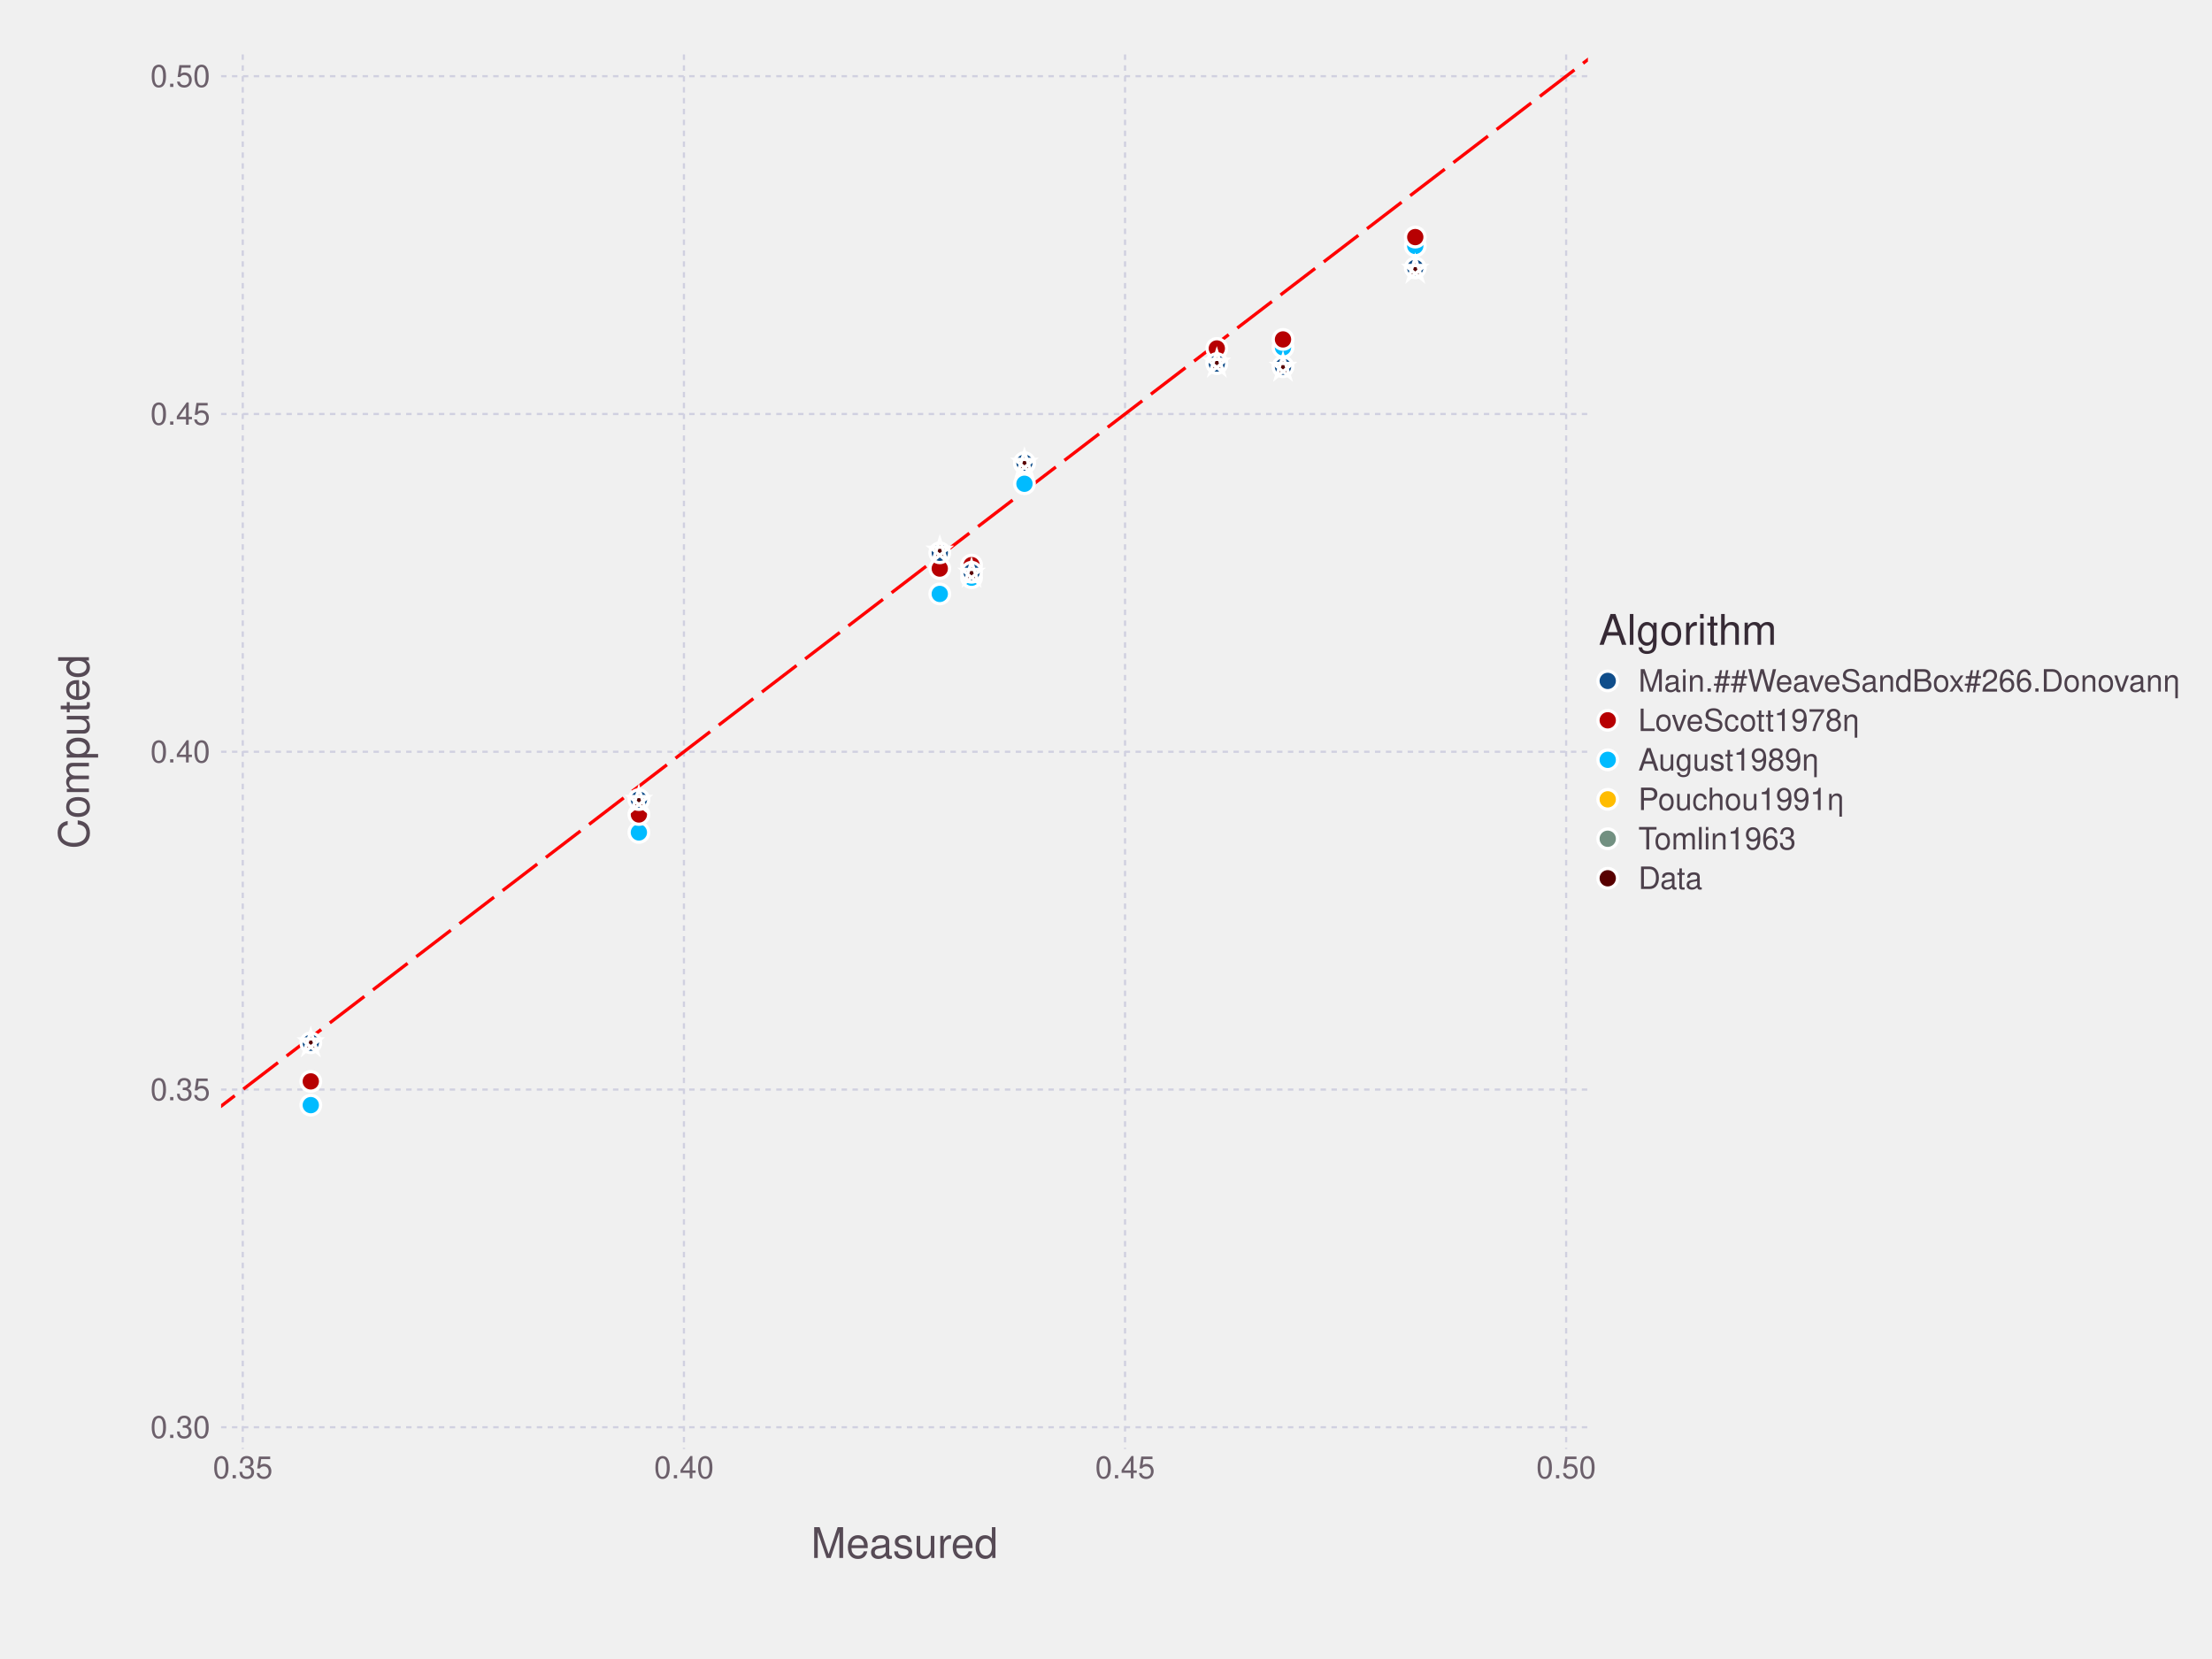
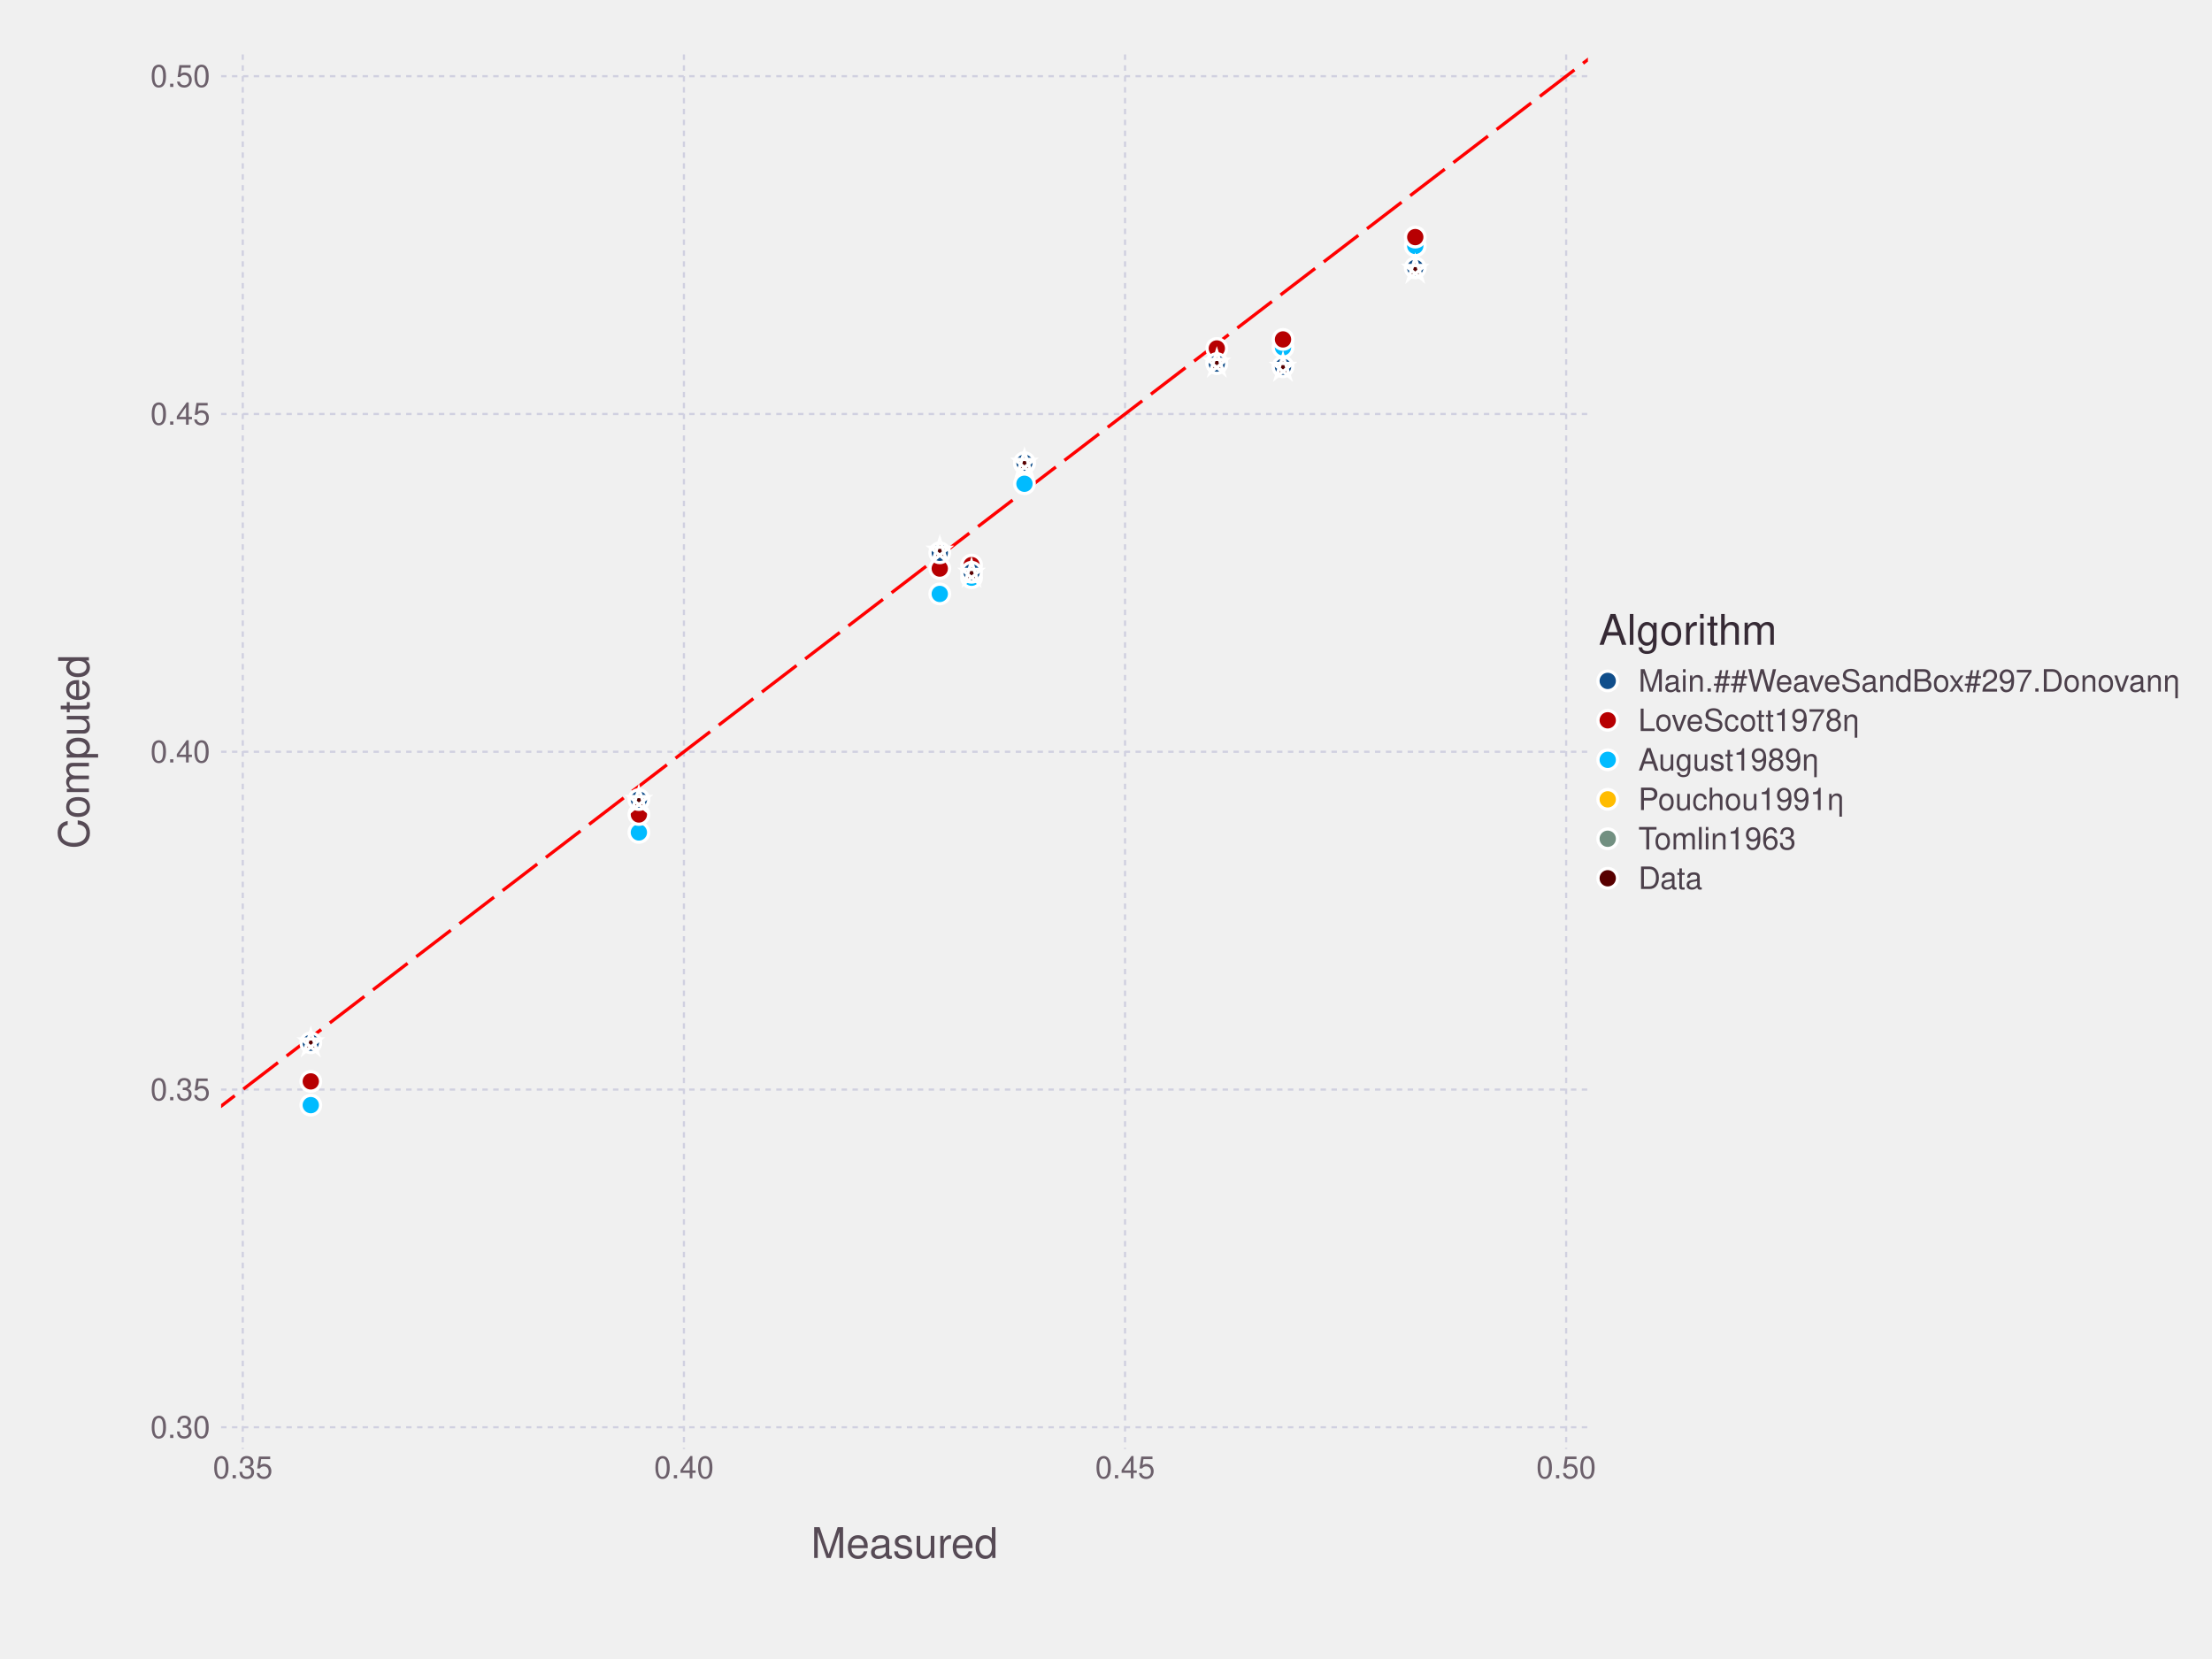
<svg xmlns="http://www.w3.org/2000/svg" version="1.2" width="203.2mm" height="152.4mm" viewBox="0 0 203.2 152.4" stroke="none" fill="#000000" stroke-width="0.3" font-size="3.88">
  <defs>
    <marker id="arrow" markerWidth="15" markerHeight="7" refX="5" refY="3.5" orient="auto" markerUnits="strokeWidth">
      <path d="M0,0 L15,3.5 L0,7 z" stroke="context-stroke" fill="context-stroke" />
    </marker>
  </defs>
-   <g class="plotroot xscalable yscalable" id="img-5200f44b-1">
-     <g font-size="3.88" font-family="'PT Sans','Helvetica Neue','Helvetica',sans-serif" fill="#564A55" stroke="#000000" stroke-opacity="0.000" id="img-5200f44b-2">
+   <g class="plotroot xscalable yscalable" id="img-689cac97-1">
+     <g font-size="3.88" font-family="'PT Sans','Helvetica Neue','Helvetica',sans-serif" fill="#564A55" stroke="#000000" stroke-opacity="0.000" id="img-689cac97-2">
      <g transform="translate(83.09,140.79)">
        <g class="primitive">
          <text text-anchor="middle" dy="0.6em">Measured</text>
        </g>
      </g>
    </g>
-     <g class="guide xlabels" font-size="2.82" font-family="'PT Sans Caption','Helvetica Neue','Helvetica',sans-serif" fill="#6C606B" id="img-5200f44b-3">
+     <g class="guide xlabels" font-size="2.82" font-family="'PT Sans Caption','Helvetica Neue','Helvetica',sans-serif" fill="#6C606B" id="img-689cac97-3">
      <g transform="translate(22.3,134.11)">
        <g class="primitive">
          <text text-anchor="middle" dy="0.6em">0.35</text>
        </g>
      </g>
      <g transform="translate(62.83,134.11)">
        <g class="primitive">
          <text text-anchor="middle" dy="0.6em">0.40</text>
        </g>
      </g>
      <g transform="translate(103.35,134.11)">
        <g class="primitive">
          <text text-anchor="middle" dy="0.6em">0.45</text>
        </g>
      </g>
      <g transform="translate(143.87,134.11)">
        <g class="primitive">
          <text text-anchor="middle" dy="0.6em">0.50</text>
        </g>
      </g>
    </g>
-     <g class="guide colorkey" id="img-5200f44b-4">
-       <g fill="#4C404B" font-size="2.82" font-family="'PT Sans','Helvetica Neue','Helvetica',sans-serif" id="img-5200f44b-5">
-         <g transform="translate(150.5,62.55)" id="img-5200f44b-6">
-           <g class="primitive">
-             <text dy="0.35em">Main.##WeaveSandBox#266.Donovanη</text>
-           </g>
-         </g>
-         <g transform="translate(150.5,66.17)" id="img-5200f44b-7">
+     <g class="guide colorkey" id="img-689cac97-4">
+       <g fill="#4C404B" font-size="2.82" font-family="'PT Sans','Helvetica Neue','Helvetica',sans-serif" id="img-689cac97-5">
+         <g transform="translate(150.5,62.55)" id="img-689cac97-6">
+           <g class="primitive">
+             <text dy="0.35em">Main.##WeaveSandBox#297.Donovanη</text>
+           </g>
+         </g>
+         <g transform="translate(150.5,66.17)" id="img-689cac97-7">
          <g class="primitive">
            <text dy="0.35em">LoveScott1978η</text>
          </g>
        </g>
-         <g transform="translate(150.5,69.8)" id="img-5200f44b-8">
+         <g transform="translate(150.5,69.8)" id="img-689cac97-8">
          <g class="primitive">
            <text dy="0.35em">August1989η</text>
          </g>
        </g>
-         <g transform="translate(150.5,73.43)" id="img-5200f44b-9">
+         <g transform="translate(150.5,73.43)" id="img-689cac97-9">
          <g class="primitive">
            <text dy="0.35em">Pouchou1991η</text>
          </g>
        </g>
-         <g transform="translate(150.5,77.05)" id="img-5200f44b-10">
+         <g transform="translate(150.5,77.05)" id="img-689cac97-10">
          <g class="primitive">
            <text dy="0.35em">Tomlin1963</text>
          </g>
        </g>
-         <g transform="translate(150.5,80.68)" id="img-5200f44b-11">
+         <g transform="translate(150.5,80.68)" id="img-689cac97-11">
          <g class="primitive">
            <text dy="0.35em">Data</text>
          </g>
        </g>
      </g>
-       <g stroke-width="0.3" id="img-5200f44b-12">
-         <g stroke="#FFFFFF" fill-opacity="1" fill="#580000" id="img-5200f44b-13">
-           <g transform="translate(147.69,80.68)" id="img-5200f44b-14">
-             <circle cx="0" cy="0" r="0.9" class="primitive" />
-           </g>
-         </g>
-         <g stroke="#FFFFFF" fill-opacity="1" fill="#729081" id="img-5200f44b-15">
-           <g transform="translate(147.69,77.05)" id="img-5200f44b-16">
-             <circle cx="0" cy="0" r="0.9" class="primitive" />
-           </g>
-         </g>
-         <g stroke="#FFFFFF" fill-opacity="1" fill="#FFBC00" id="img-5200f44b-17">
-           <g transform="translate(147.69,73.43)" id="img-5200f44b-18">
-             <circle cx="0" cy="0" r="0.9" class="primitive" />
-           </g>
-         </g>
-         <g stroke="#FFFFFF" fill-opacity="1" fill="#00BBFF" id="img-5200f44b-19">
-           <g transform="translate(147.69,69.8)" id="img-5200f44b-20">
-             <circle cx="0" cy="0" r="0.9" class="primitive" />
-           </g>
-         </g>
-         <g stroke="#FFFFFF" fill-opacity="1" fill="#B70002" id="img-5200f44b-21">
-           <g transform="translate(147.69,66.17)" id="img-5200f44b-22">
-             <circle cx="0" cy="0" r="0.9" class="primitive" />
-           </g>
-         </g>
-         <g stroke="#FFFFFF" fill-opacity="1" fill="#104E8B" id="img-5200f44b-23">
-           <g transform="translate(147.69,62.55)" id="img-5200f44b-24">
-             <circle cx="0" cy="0" r="0.9" class="primitive" />
-           </g>
-         </g>
-       </g>
-       <g fill="#362A35" font-size="3.88" font-family="'PT Sans','Helvetica Neue','Helvetica',sans-serif" stroke="#000000" stroke-opacity="0.000" id="img-5200f44b-25">
-         <g transform="translate(146.87,59.23)" id="img-5200f44b-26">
+       <g stroke-width="0.3" id="img-689cac97-12">
+         <g stroke="#FFFFFF" fill-opacity="1" fill="#580000" id="img-689cac97-13">
+           <g transform="translate(147.69,80.68)" id="img-689cac97-14">
+             <circle cx="0" cy="0" r="0.9" class="primitive" />
+           </g>
+         </g>
+         <g stroke="#FFFFFF" fill-opacity="1" fill="#729081" id="img-689cac97-15">
+           <g transform="translate(147.69,77.05)" id="img-689cac97-16">
+             <circle cx="0" cy="0" r="0.9" class="primitive" />
+           </g>
+         </g>
+         <g stroke="#FFFFFF" fill-opacity="1" fill="#FFBC00" id="img-689cac97-17">
+           <g transform="translate(147.69,73.43)" id="img-689cac97-18">
+             <circle cx="0" cy="0" r="0.9" class="primitive" />
+           </g>
+         </g>
+         <g stroke="#FFFFFF" fill-opacity="1" fill="#00BBFF" id="img-689cac97-19">
+           <g transform="translate(147.69,69.8)" id="img-689cac97-20">
+             <circle cx="0" cy="0" r="0.9" class="primitive" />
+           </g>
+         </g>
+         <g stroke="#FFFFFF" fill-opacity="1" fill="#B70002" id="img-689cac97-21">
+           <g transform="translate(147.69,66.17)" id="img-689cac97-22">
+             <circle cx="0" cy="0" r="0.9" class="primitive" />
+           </g>
+         </g>
+         <g stroke="#FFFFFF" fill-opacity="1" fill="#104E8B" id="img-689cac97-23">
+           <g transform="translate(147.69,62.55)" id="img-689cac97-24">
+             <circle cx="0" cy="0" r="0.9" class="primitive" />
+           </g>
+         </g>
+       </g>
+       <g fill="#362A35" font-size="3.88" font-family="'PT Sans','Helvetica Neue','Helvetica',sans-serif" stroke="#000000" stroke-opacity="0.000" id="img-689cac97-25">
+         <g transform="translate(146.87,59.23)" id="img-689cac97-26">
          <g class="primitive">
            <text dy="-0em">Algorithm</text>
          </g>
        </g>
      </g>
    </g>
-     <g clip-path="url(#img-5200f44b-27)">
-       <g id="img-5200f44b-28">
-         <g pointer-events="visible" stroke-width="0.3" fill="#000000" fill-opacity="0.000" stroke="#000000" stroke-opacity="0.000" class="guide background" id="img-5200f44b-29">
-           <g transform="translate(83.09,69.06)" id="img-5200f44b-30">
+     <g clip-path="url(#img-689cac97-27)">
+       <g id="img-689cac97-28">
+         <g pointer-events="visible" stroke-width="0.3" fill="#000000" fill-opacity="0.000" stroke="#000000" stroke-opacity="0.000" class="guide background" id="img-689cac97-29">
+           <g transform="translate(83.09,69.06)" id="img-689cac97-30">
            <path d="M-62.78,-64.06 L62.78,-64.06 62.78,64.06 -62.78,64.06  z" class="primitive" />
          </g>
        </g>
-         <g class="guide ygridlines xfixed" stroke-dasharray="0.5,0.5" stroke-width="0.2" stroke="#D0D0E0" id="img-5200f44b-31">
-           <g transform="translate(83.09,131.11)" id="img-5200f44b-32">
+         <g class="guide ygridlines xfixed" stroke-dasharray="0.5,0.5" stroke-width="0.2" stroke="#D0D0E0" id="img-689cac97-31">
+           <g transform="translate(83.09,131.11)" id="img-689cac97-32">
            <path fill="none" d="M-62.78,0 L62.78,0 " class="primitive" />
          </g>
-           <g transform="translate(83.09,100.09)" id="img-5200f44b-33">
+           <g transform="translate(83.09,100.09)" id="img-689cac97-33">
            <path fill="none" d="M-62.78,0 L62.78,0 " class="primitive" />
          </g>
-           <g transform="translate(83.09,69.06)" id="img-5200f44b-34">
+           <g transform="translate(83.09,69.06)" id="img-689cac97-34">
            <path fill="none" d="M-62.78,0 L62.78,0 " class="primitive" />
          </g>
-           <g transform="translate(83.09,38.03)" id="img-5200f44b-35">
+           <g transform="translate(83.09,38.03)" id="img-689cac97-35">
            <path fill="none" d="M-62.78,0 L62.78,0 " class="primitive" />
          </g>
-           <g transform="translate(83.09,7)" id="img-5200f44b-36">
+           <g transform="translate(83.09,7)" id="img-689cac97-36">
            <path fill="none" d="M-62.78,0 L62.78,0 " class="primitive" />
          </g>
        </g>
-         <g class="guide xgridlines yfixed" stroke-dasharray="0.5,0.5" stroke-width="0.2" stroke="#D0D0E0" id="img-5200f44b-37">
-           <g transform="translate(22.3,69.06)" id="img-5200f44b-38">
+         <g class="guide xgridlines yfixed" stroke-dasharray="0.5,0.5" stroke-width="0.2" stroke="#D0D0E0" id="img-689cac97-37">
+           <g transform="translate(22.3,69.06)" id="img-689cac97-38">
            <path fill="none" d="M0,-64.06 L0,64.06 " class="primitive" />
          </g>
-           <g transform="translate(62.83,69.06)" id="img-5200f44b-39">
+           <g transform="translate(62.83,69.06)" id="img-689cac97-39">
            <path fill="none" d="M0,-64.06 L0,64.06 " class="primitive" />
          </g>
-           <g transform="translate(103.35,69.06)" id="img-5200f44b-40">
+           <g transform="translate(103.35,69.06)" id="img-689cac97-40">
            <path fill="none" d="M0,-64.06 L0,64.06 " class="primitive" />
          </g>
-           <g transform="translate(143.87,69.06)" id="img-5200f44b-41">
+           <g transform="translate(143.87,69.06)" id="img-689cac97-41">
            <path fill="none" d="M0,-64.06 L0,64.06 " class="primitive" />
          </g>
        </g>
-         <g class="plotpanel" id="img-5200f44b-42">
-           <g class="geometry" id="img-5200f44b-43">
-             <g stroke-dasharray="4,1" stroke-width="0.3" stroke="#FF0000" id="img-5200f44b-44">
-               <g transform="translate(79.28,56.46)" id="img-5200f44b-45">
+         <g class="plotpanel" id="img-689cac97-42">
+           <g class="geometry" id="img-689cac97-43">
+             <g stroke-dasharray="4,1" stroke-width="0.3" stroke="#FF0000" id="img-689cac97-44">
+               <g transform="translate(79.28,56.46)" id="img-689cac97-45">
                <path fill="none" d="M-152.2,116.54 L152.2,-116.54 " class="primitive" />
              </g>
            </g>
          </g>
-           <g class="geometry" id="img-5200f44b-46">
-             <g stroke-width="0.3" id="img-5200f44b-47">
-               <g class="color_RGBA{Float32}(0.0f0,0.73333335f0,1.0f0,1.0f0)" fill-opacity="1" stroke="#FFFFFF" fill="#00BBFF" id="img-5200f44b-48">
-                 <g class="marker" id="img-5200f44b-49">
-                   <g transform="translate(130.01,22.59)" id="img-5200f44b-50">
-                     <circle cx="0" cy="0" r="0.9" class="primitive" />
-                   </g>
-                 </g>
-               </g>
-               <g class="color_RGBA{Float32}(0.0f0,0.73333335f0,1.0f0,1.0f0)" fill-opacity="1" stroke="#FFFFFF" fill="#00BBFF" id="img-5200f44b-51">
-                 <g class="marker" id="img-5200f44b-52">
-                   <g transform="translate(111.78,33.33)" id="img-5200f44b-53">
-                     <circle cx="0" cy="0" r="0.9" class="primitive" />
-                   </g>
-                 </g>
-               </g>
-               <g class="color_RGBA{Float32}(0.0f0,0.73333335f0,1.0f0,1.0f0)" fill-opacity="1" stroke="#FFFFFF" fill="#00BBFF" id="img-5200f44b-54">
-                 <g class="marker" id="img-5200f44b-55">
-                   <g transform="translate(94.11,44.44)" id="img-5200f44b-56">
-                     <circle cx="0" cy="0" r="0.9" class="primitive" />
-                   </g>
-                 </g>
-               </g>
-               <g class="color_RGBA{Float32}(0.0f0,0.73333335f0,1.0f0,1.0f0)" fill-opacity="1" stroke="#FFFFFF" fill="#00BBFF" id="img-5200f44b-57">
-                 <g class="marker" id="img-5200f44b-58">
-                   <g transform="translate(86.33,54.56)" id="img-5200f44b-59">
-                     <circle cx="0" cy="0" r="0.9" class="primitive" />
-                   </g>
-                 </g>
-               </g>
-               <g class="color_RGBA{Float32}(0.0f0,0.73333335f0,1.0f0,1.0f0)" fill-opacity="1" stroke="#FFFFFF" fill="#00BBFF" id="img-5200f44b-60">
-                 <g class="marker" id="img-5200f44b-61">
-                   <g transform="translate(117.86,31.91)" id="img-5200f44b-62">
-                     <circle cx="0" cy="0" r="0.9" class="primitive" />
-                   </g>
-                 </g>
-               </g>
-               <g class="color_RGBA{Float32}(0.0f0,0.73333335f0,1.0f0,1.0f0)" fill-opacity="1" stroke="#FFFFFF" fill="#00BBFF" id="img-5200f44b-63">
-                 <g class="marker" id="img-5200f44b-64">
-                   <g transform="translate(89.25,53.07)" id="img-5200f44b-65">
-                     <circle cx="0" cy="0" r="0.9" class="primitive" />
-                   </g>
-                 </g>
-               </g>
-               <g class="color_RGBA{Float32}(0.0f0,0.73333335f0,1.0f0,1.0f0)" fill-opacity="1" stroke="#FFFFFF" fill="#00BBFF" id="img-5200f44b-66">
-                 <g class="marker" id="img-5200f44b-67">
-                   <g transform="translate(58.69,76.47)" id="img-5200f44b-68">
-                     <circle cx="0" cy="0" r="0.9" class="primitive" />
-                   </g>
-                 </g>
-               </g>
-               <g class="color_RGBA{Float32}(0.0f0,0.73333335f0,1.0f0,1.0f0)" fill-opacity="1" stroke="#FFFFFF" fill="#00BBFF" id="img-5200f44b-69">
-                 <g class="marker" id="img-5200f44b-70">
-                   <g transform="translate(28.55,101.52)" id="img-5200f44b-71">
+           <g class="geometry" id="img-689cac97-46">
+             <g stroke-width="0.3" id="img-689cac97-47">
+               <g class="color_RGBA{Float32}(0.0f0,0.73333335f0,1.0f0,1.0f0)" fill-opacity="1" stroke="#FFFFFF" fill="#00BBFF" id="img-689cac97-48">
+                 <g class="marker" id="img-689cac97-49">
+                   <g transform="translate(130.01,22.59)" id="img-689cac97-50">
+                     <circle cx="0" cy="0" r="0.9" class="primitive" />
+                   </g>
+                 </g>
+               </g>
+               <g class="color_RGBA{Float32}(0.0f0,0.73333335f0,1.0f0,1.0f0)" fill-opacity="1" stroke="#FFFFFF" fill="#00BBFF" id="img-689cac97-51">
+                 <g class="marker" id="img-689cac97-52">
+                   <g transform="translate(111.78,33.33)" id="img-689cac97-53">
+                     <circle cx="0" cy="0" r="0.9" class="primitive" />
+                   </g>
+                 </g>
+               </g>
+               <g class="color_RGBA{Float32}(0.0f0,0.73333335f0,1.0f0,1.0f0)" fill-opacity="1" stroke="#FFFFFF" fill="#00BBFF" id="img-689cac97-54">
+                 <g class="marker" id="img-689cac97-55">
+                   <g transform="translate(94.11,44.44)" id="img-689cac97-56">
+                     <circle cx="0" cy="0" r="0.9" class="primitive" />
+                   </g>
+                 </g>
+               </g>
+               <g class="color_RGBA{Float32}(0.0f0,0.73333335f0,1.0f0,1.0f0)" fill-opacity="1" stroke="#FFFFFF" fill="#00BBFF" id="img-689cac97-57">
+                 <g class="marker" id="img-689cac97-58">
+                   <g transform="translate(86.33,54.56)" id="img-689cac97-59">
+                     <circle cx="0" cy="0" r="0.9" class="primitive" />
+                   </g>
+                 </g>
+               </g>
+               <g class="color_RGBA{Float32}(0.0f0,0.73333335f0,1.0f0,1.0f0)" fill-opacity="1" stroke="#FFFFFF" fill="#00BBFF" id="img-689cac97-60">
+                 <g class="marker" id="img-689cac97-61">
+                   <g transform="translate(117.86,31.91)" id="img-689cac97-62">
+                     <circle cx="0" cy="0" r="0.9" class="primitive" />
+                   </g>
+                 </g>
+               </g>
+               <g class="color_RGBA{Float32}(0.0f0,0.73333335f0,1.0f0,1.0f0)" fill-opacity="1" stroke="#FFFFFF" fill="#00BBFF" id="img-689cac97-63">
+                 <g class="marker" id="img-689cac97-64">
+                   <g transform="translate(89.25,53.07)" id="img-689cac97-65">
+                     <circle cx="0" cy="0" r="0.9" class="primitive" />
+                   </g>
+                 </g>
+               </g>
+               <g class="color_RGBA{Float32}(0.0f0,0.73333335f0,1.0f0,1.0f0)" fill-opacity="1" stroke="#FFFFFF" fill="#00BBFF" id="img-689cac97-66">
+                 <g class="marker" id="img-689cac97-67">
+                   <g transform="translate(58.69,76.47)" id="img-689cac97-68">
+                     <circle cx="0" cy="0" r="0.9" class="primitive" />
+                   </g>
+                 </g>
+               </g>
+               <g class="color_RGBA{Float32}(0.0f0,0.73333335f0,1.0f0,1.0f0)" fill-opacity="1" stroke="#FFFFFF" fill="#00BBFF" id="img-689cac97-69">
+                 <g class="marker" id="img-689cac97-70">
+                   <g transform="translate(28.55,101.52)" id="img-689cac97-71">
                    <circle cx="0" cy="0" r="0.9" class="primitive" />
                  </g>
                </g>
              </g>
            </g>
          </g>
-           <g class="geometry" id="img-5200f44b-72">
-             <g stroke-width="0.3" id="img-5200f44b-73">
-               <g class="color_RGBA{Float32}(0.7176471f0,0.0f0,0.007843138f0,1.0f0)" fill-opacity="1" stroke="#FFFFFF" fill="#B70002" id="img-5200f44b-74">
-                 <g class="marker" id="img-5200f44b-75">
-                   <g transform="translate(130.01,21.78)" id="img-5200f44b-76">
-                     <circle cx="0" cy="0" r="0.9" class="primitive" />
-                   </g>
-                 </g>
-               </g>
-               <g class="color_RGBA{Float32}(0.7176471f0,0.0f0,0.007843138f0,1.0f0)" fill-opacity="1" stroke="#FFFFFF" fill="#B70002" id="img-5200f44b-77">
-                 <g class="marker" id="img-5200f44b-78">
-                   <g transform="translate(111.78,32.01)" id="img-5200f44b-79">
-                     <circle cx="0" cy="0" r="0.9" class="primitive" />
-                   </g>
-                 </g>
-               </g>
-               <g class="color_RGBA{Float32}(0.7176471f0,0.0f0,0.007843138f0,1.0f0)" fill-opacity="1" stroke="#FFFFFF" fill="#B70002" id="img-5200f44b-80">
-                 <g class="marker" id="img-5200f44b-81">
-                   <g transform="translate(94.11,42.59)" id="img-5200f44b-82">
-                     <circle cx="0" cy="0" r="0.9" class="primitive" />
-                   </g>
-                 </g>
-               </g>
-               <g class="color_RGBA{Float32}(0.7176471f0,0.0f0,0.007843138f0,1.0f0)" fill-opacity="1" stroke="#FFFFFF" fill="#B70002" id="img-5200f44b-83">
-                 <g class="marker" id="img-5200f44b-84">
-                   <g transform="translate(86.33,52.23)" id="img-5200f44b-85">
-                     <circle cx="0" cy="0" r="0.9" class="primitive" />
-                   </g>
-                 </g>
-               </g>
-               <g class="color_RGBA{Float32}(0.7176471f0,0.0f0,0.007843138f0,1.0f0)" fill-opacity="1" stroke="#FFFFFF" fill="#B70002" id="img-5200f44b-86">
-                 <g class="marker" id="img-5200f44b-87">
-                   <g transform="translate(117.86,31.18)" id="img-5200f44b-88">
-                     <circle cx="0" cy="0" r="0.9" class="primitive" />
-                   </g>
-                 </g>
-               </g>
-               <g class="color_RGBA{Float32}(0.7176471f0,0.0f0,0.007843138f0,1.0f0)" fill-opacity="1" stroke="#FFFFFF" fill="#B70002" id="img-5200f44b-89">
-                 <g class="marker" id="img-5200f44b-90">
-                   <g transform="translate(89.25,51.91)" id="img-5200f44b-91">
-                     <circle cx="0" cy="0" r="0.9" class="primitive" />
-                   </g>
-                 </g>
-               </g>
-               <g class="color_RGBA{Float32}(0.7176471f0,0.0f0,0.007843138f0,1.0f0)" fill-opacity="1" stroke="#FFFFFF" fill="#B70002" id="img-5200f44b-92">
-                 <g class="marker" id="img-5200f44b-93">
-                   <g transform="translate(58.69,74.82)" id="img-5200f44b-94">
-                     <circle cx="0" cy="0" r="0.9" class="primitive" />
-                   </g>
-                 </g>
-               </g>
-               <g class="color_RGBA{Float32}(0.7176471f0,0.0f0,0.007843138f0,1.0f0)" fill-opacity="1" stroke="#FFFFFF" fill="#B70002" id="img-5200f44b-95">
-                 <g class="marker" id="img-5200f44b-96">
-                   <g transform="translate(28.55,99.34)" id="img-5200f44b-97">
+           <g class="geometry" id="img-689cac97-72">
+             <g stroke-width="0.3" id="img-689cac97-73">
+               <g class="color_RGBA{Float32}(0.7176471f0,0.0f0,0.007843138f0,1.0f0)" fill-opacity="1" stroke="#FFFFFF" fill="#B70002" id="img-689cac97-74">
+                 <g class="marker" id="img-689cac97-75">
+                   <g transform="translate(130.01,21.78)" id="img-689cac97-76">
+                     <circle cx="0" cy="0" r="0.9" class="primitive" />
+                   </g>
+                 </g>
+               </g>
+               <g class="color_RGBA{Float32}(0.7176471f0,0.0f0,0.007843138f0,1.0f0)" fill-opacity="1" stroke="#FFFFFF" fill="#B70002" id="img-689cac97-77">
+                 <g class="marker" id="img-689cac97-78">
+                   <g transform="translate(111.78,32.01)" id="img-689cac97-79">
+                     <circle cx="0" cy="0" r="0.9" class="primitive" />
+                   </g>
+                 </g>
+               </g>
+               <g class="color_RGBA{Float32}(0.7176471f0,0.0f0,0.007843138f0,1.0f0)" fill-opacity="1" stroke="#FFFFFF" fill="#B70002" id="img-689cac97-80">
+                 <g class="marker" id="img-689cac97-81">
+                   <g transform="translate(94.11,42.59)" id="img-689cac97-82">
+                     <circle cx="0" cy="0" r="0.9" class="primitive" />
+                   </g>
+                 </g>
+               </g>
+               <g class="color_RGBA{Float32}(0.7176471f0,0.0f0,0.007843138f0,1.0f0)" fill-opacity="1" stroke="#FFFFFF" fill="#B70002" id="img-689cac97-83">
+                 <g class="marker" id="img-689cac97-84">
+                   <g transform="translate(86.33,52.23)" id="img-689cac97-85">
+                     <circle cx="0" cy="0" r="0.9" class="primitive" />
+                   </g>
+                 </g>
+               </g>
+               <g class="color_RGBA{Float32}(0.7176471f0,0.0f0,0.007843138f0,1.0f0)" fill-opacity="1" stroke="#FFFFFF" fill="#B70002" id="img-689cac97-86">
+                 <g class="marker" id="img-689cac97-87">
+                   <g transform="translate(117.86,31.18)" id="img-689cac97-88">
+                     <circle cx="0" cy="0" r="0.9" class="primitive" />
+                   </g>
+                 </g>
+               </g>
+               <g class="color_RGBA{Float32}(0.7176471f0,0.0f0,0.007843138f0,1.0f0)" fill-opacity="1" stroke="#FFFFFF" fill="#B70002" id="img-689cac97-89">
+                 <g class="marker" id="img-689cac97-90">
+                   <g transform="translate(89.25,51.91)" id="img-689cac97-91">
+                     <circle cx="0" cy="0" r="0.9" class="primitive" />
+                   </g>
+                 </g>
+               </g>
+               <g class="color_RGBA{Float32}(0.7176471f0,0.0f0,0.007843138f0,1.0f0)" fill-opacity="1" stroke="#FFFFFF" fill="#B70002" id="img-689cac97-92">
+                 <g class="marker" id="img-689cac97-93">
+                   <g transform="translate(58.69,74.82)" id="img-689cac97-94">
+                     <circle cx="0" cy="0" r="0.9" class="primitive" />
+                   </g>
+                 </g>
+               </g>
+               <g class="color_RGBA{Float32}(0.7176471f0,0.0f0,0.007843138f0,1.0f0)" fill-opacity="1" stroke="#FFFFFF" fill="#B70002" id="img-689cac97-95">
+                 <g class="marker" id="img-689cac97-96">
+                   <g transform="translate(28.55,99.34)" id="img-689cac97-97">
                    <circle cx="0" cy="0" r="0.9" class="primitive" />
                  </g>
                </g>
              </g>
            </g>
          </g>
-           <g class="geometry" id="img-5200f44b-98">
-             <g stroke-width="0.3" id="img-5200f44b-99">
-               <g class="color_RGBA{Float32}(0.0627451f0,0.30588236f0,0.54509807f0,1.0f0)" fill-opacity="1" stroke="#FFFFFF" fill="#104E8B" id="img-5200f44b-100">
-                 <g class="marker" id="img-5200f44b-101">
-                   <g transform="translate(130.01,24.61)" id="img-5200f44b-102">
-                     <circle cx="0" cy="0" r="0.9" class="primitive" />
-                   </g>
-                 </g>
-               </g>
-               <g class="color_RGBA{Float32}(0.0627451f0,0.30588236f0,0.54509807f0,1.0f0)" fill-opacity="1" stroke="#FFFFFF" fill="#104E8B" id="img-5200f44b-103">
-                 <g class="marker" id="img-5200f44b-104">
-                   <g transform="translate(111.78,33.4)" id="img-5200f44b-105">
-                     <circle cx="0" cy="0" r="0.9" class="primitive" />
-                   </g>
-                 </g>
-               </g>
-               <g class="color_RGBA{Float32}(0.0627451f0,0.30588236f0,0.54509807f0,1.0f0)" fill-opacity="1" stroke="#FFFFFF" fill="#104E8B" id="img-5200f44b-106">
-                 <g class="marker" id="img-5200f44b-107">
-                   <g transform="translate(94.11,42.5)" id="img-5200f44b-108">
-                     <circle cx="0" cy="0" r="0.9" class="primitive" />
-                   </g>
-                 </g>
-               </g>
-               <g class="color_RGBA{Float32}(0.0627451f0,0.30588236f0,0.54509807f0,1.0f0)" fill-opacity="1" stroke="#FFFFFF" fill="#104E8B" id="img-5200f44b-109">
-                 <g class="marker" id="img-5200f44b-110">
-                   <g transform="translate(86.33,50.78)" id="img-5200f44b-111">
-                     <circle cx="0" cy="0" r="0.9" class="primitive" />
-                   </g>
-                 </g>
-               </g>
-               <g class="color_RGBA{Float32}(0.0627451f0,0.30588236f0,0.54509807f0,1.0f0)" fill-opacity="1" stroke="#FFFFFF" fill="#104E8B" id="img-5200f44b-112">
-                 <g class="marker" id="img-5200f44b-113">
-                   <g transform="translate(117.86,33.69)" id="img-5200f44b-114">
-                     <circle cx="0" cy="0" r="0.9" class="primitive" />
-                   </g>
-                 </g>
-               </g>
-               <g class="color_RGBA{Float32}(0.0627451f0,0.30588236f0,0.54509807f0,1.0f0)" fill-opacity="1" stroke="#FFFFFF" fill="#104E8B" id="img-5200f44b-115">
-                 <g class="marker" id="img-5200f44b-116">
-                   <g transform="translate(89.25,52.57)" id="img-5200f44b-117">
-                     <circle cx="0" cy="0" r="0.9" class="primitive" />
-                   </g>
-                 </g>
-               </g>
-               <g class="color_RGBA{Float32}(0.0627451f0,0.30588236f0,0.54509807f0,1.0f0)" fill-opacity="1" stroke="#FFFFFF" fill="#104E8B" id="img-5200f44b-118">
-                 <g class="marker" id="img-5200f44b-119">
-                   <g transform="translate(58.69,73.45)" id="img-5200f44b-120">
-                     <circle cx="0" cy="0" r="0.9" class="primitive" />
-                   </g>
-                 </g>
-               </g>
-               <g class="color_RGBA{Float32}(0.0627451f0,0.30588236f0,0.54509807f0,1.0f0)" fill-opacity="1" stroke="#FFFFFF" fill="#104E8B" id="img-5200f44b-121">
-                 <g class="marker" id="img-5200f44b-122">
-                   <g transform="translate(28.55,95.79)" id="img-5200f44b-123">
+           <g class="geometry" id="img-689cac97-98">
+             <g stroke-width="0.3" id="img-689cac97-99">
+               <g class="color_RGBA{Float32}(0.0627451f0,0.30588236f0,0.54509807f0,1.0f0)" fill-opacity="1" stroke="#FFFFFF" fill="#104E8B" id="img-689cac97-100">
+                 <g class="marker" id="img-689cac97-101">
+                   <g transform="translate(130.01,24.61)" id="img-689cac97-102">
+                     <circle cx="0" cy="0" r="0.9" class="primitive" />
+                   </g>
+                 </g>
+               </g>
+               <g class="color_RGBA{Float32}(0.0627451f0,0.30588236f0,0.54509807f0,1.0f0)" fill-opacity="1" stroke="#FFFFFF" fill="#104E8B" id="img-689cac97-103">
+                 <g class="marker" id="img-689cac97-104">
+                   <g transform="translate(111.78,33.4)" id="img-689cac97-105">
+                     <circle cx="0" cy="0" r="0.9" class="primitive" />
+                   </g>
+                 </g>
+               </g>
+               <g class="color_RGBA{Float32}(0.0627451f0,0.30588236f0,0.54509807f0,1.0f0)" fill-opacity="1" stroke="#FFFFFF" fill="#104E8B" id="img-689cac97-106">
+                 <g class="marker" id="img-689cac97-107">
+                   <g transform="translate(94.11,42.5)" id="img-689cac97-108">
+                     <circle cx="0" cy="0" r="0.9" class="primitive" />
+                   </g>
+                 </g>
+               </g>
+               <g class="color_RGBA{Float32}(0.0627451f0,0.30588236f0,0.54509807f0,1.0f0)" fill-opacity="1" stroke="#FFFFFF" fill="#104E8B" id="img-689cac97-109">
+                 <g class="marker" id="img-689cac97-110">
+                   <g transform="translate(86.33,50.78)" id="img-689cac97-111">
+                     <circle cx="0" cy="0" r="0.9" class="primitive" />
+                   </g>
+                 </g>
+               </g>
+               <g class="color_RGBA{Float32}(0.0627451f0,0.30588236f0,0.54509807f0,1.0f0)" fill-opacity="1" stroke="#FFFFFF" fill="#104E8B" id="img-689cac97-112">
+                 <g class="marker" id="img-689cac97-113">
+                   <g transform="translate(117.86,33.69)" id="img-689cac97-114">
+                     <circle cx="0" cy="0" r="0.9" class="primitive" />
+                   </g>
+                 </g>
+               </g>
+               <g class="color_RGBA{Float32}(0.0627451f0,0.30588236f0,0.54509807f0,1.0f0)" fill-opacity="1" stroke="#FFFFFF" fill="#104E8B" id="img-689cac97-115">
+                 <g class="marker" id="img-689cac97-116">
+                   <g transform="translate(89.25,52.57)" id="img-689cac97-117">
+                     <circle cx="0" cy="0" r="0.9" class="primitive" />
+                   </g>
+                 </g>
+               </g>
+               <g class="color_RGBA{Float32}(0.0627451f0,0.30588236f0,0.54509807f0,1.0f0)" fill-opacity="1" stroke="#FFFFFF" fill="#104E8B" id="img-689cac97-118">
+                 <g class="marker" id="img-689cac97-119">
+                   <g transform="translate(58.69,73.45)" id="img-689cac97-120">
+                     <circle cx="0" cy="0" r="0.9" class="primitive" />
+                   </g>
+                 </g>
+               </g>
+               <g class="color_RGBA{Float32}(0.0627451f0,0.30588236f0,0.54509807f0,1.0f0)" fill-opacity="1" stroke="#FFFFFF" fill="#104E8B" id="img-689cac97-121">
+                 <g class="marker" id="img-689cac97-122">
+                   <g transform="translate(28.55,95.79)" id="img-689cac97-123">
                    <circle cx="0" cy="0" r="0.9" class="primitive" />
                  </g>
                </g>
              </g>
            </g>
          </g>
-           <g class="geometry" id="img-5200f44b-124">
-             <g stroke-width="0.3" id="img-5200f44b-125">
-               <g class="color_RGBA{Float32}(0.34509805f0,0.0f0,0.0f0,1.0f0)" fill-opacity="1" stroke="#FFFFFF" fill="#580000" id="img-5200f44b-126">
-                 <g class="marker" id="img-5200f44b-127">
-                   <g transform="translate(130.01,24.75)" id="img-5200f44b-128">
+           <g class="geometry" id="img-689cac97-124">
+             <g stroke-width="0.3" id="img-689cac97-125">
+               <g class="color_RGBA{Float32}(0.34509805f0,0.0f0,0.0f0,1.0f0)" fill-opacity="1" stroke="#FFFFFF" fill="#580000" id="img-689cac97-126">
+                 <g class="marker" id="img-689cac97-127">
+                   <g transform="translate(130.01,24.75)" id="img-689cac97-128">
                    <path d="M-0.63,0.9 L0,-1.08 0.63,0.9 -0.9,-0.36 0.9,-0.36  z" class="primitive" />
                  </g>
                </g>
              </g>
-               <g class="color_RGBA{Float32}(0.34509805f0,0.0f0,0.0f0,1.0f0)" fill-opacity="1" stroke="#FFFFFF" fill="#580000" id="img-5200f44b-129">
-                 <g class="marker" id="img-5200f44b-130">
-                   <g transform="translate(111.78,33.37)" id="img-5200f44b-131">
+               <g class="color_RGBA{Float32}(0.34509805f0,0.0f0,0.0f0,1.0f0)" fill-opacity="1" stroke="#FFFFFF" fill="#580000" id="img-689cac97-129">
+                 <g class="marker" id="img-689cac97-130">
+                   <g transform="translate(111.78,33.37)" id="img-689cac97-131">
                    <path d="M-0.63,0.9 L0,-1.08 0.63,0.9 -0.9,-0.36 0.9,-0.36  z" class="primitive" />
                  </g>
                </g>
              </g>
-               <g class="color_RGBA{Float32}(0.34509805f0,0.0f0,0.0f0,1.0f0)" fill-opacity="1" stroke="#FFFFFF" fill="#580000" id="img-5200f44b-132">
-                 <g class="marker" id="img-5200f44b-133">
-                   <g transform="translate(94.11,42.56)" id="img-5200f44b-134">
+               <g class="color_RGBA{Float32}(0.34509805f0,0.0f0,0.0f0,1.0f0)" fill-opacity="1" stroke="#FFFFFF" fill="#580000" id="img-689cac97-132">
+                 <g class="marker" id="img-689cac97-133">
+                   <g transform="translate(94.11,42.56)" id="img-689cac97-134">
                    <path d="M-0.63,0.9 L-0,-1.08 0.63,0.9 -0.9,-0.36 0.9,-0.36  z" class="primitive" />
                  </g>
                </g>
              </g>
-               <g class="color_RGBA{Float32}(0.34509805f0,0.0f0,0.0f0,1.0f0)" fill-opacity="1" stroke="#FFFFFF" fill="#580000" id="img-5200f44b-135">
-                 <g class="marker" id="img-5200f44b-136">
-                   <g transform="translate(86.33,50.63)" id="img-5200f44b-137">
+               <g class="color_RGBA{Float32}(0.34509805f0,0.0f0,0.0f0,1.0f0)" fill-opacity="1" stroke="#FFFFFF" fill="#580000" id="img-689cac97-135">
+                 <g class="marker" id="img-689cac97-136">
+                   <g transform="translate(86.33,50.63)" id="img-689cac97-137">
                    <path d="M-0.63,0.9 L-0,-1.08 0.63,0.9 -0.9,-0.36 0.9,-0.36  z" class="primitive" />
                  </g>
                </g>
              </g>
-               <g class="color_RGBA{Float32}(0.34509805f0,0.0f0,0.0f0,1.0f0)" fill-opacity="1" stroke="#FFFFFF" fill="#580000" id="img-5200f44b-138">
-                 <g class="marker" id="img-5200f44b-139">
-                   <g transform="translate(117.86,33.75)" id="img-5200f44b-140">
+               <g class="color_RGBA{Float32}(0.34509805f0,0.0f0,0.0f0,1.0f0)" fill-opacity="1" stroke="#FFFFFF" fill="#580000" id="img-689cac97-138">
+                 <g class="marker" id="img-689cac97-139">
+                   <g transform="translate(117.86,33.75)" id="img-689cac97-140">
                    <path d="M-0.63,0.9 L-0,-1.08 0.63,0.9 -0.9,-0.36 0.9,-0.36  z" class="primitive" />
                  </g>
                </g>
              </g>
-               <g class="color_RGBA{Float32}(0.34509805f0,0.0f0,0.0f0,1.0f0)" fill-opacity="1" stroke="#FFFFFF" fill="#580000" id="img-5200f44b-141">
-                 <g class="marker" id="img-5200f44b-142">
-                   <g transform="translate(89.25,52.67)" id="img-5200f44b-143">
+               <g class="color_RGBA{Float32}(0.34509805f0,0.0f0,0.0f0,1.0f0)" fill-opacity="1" stroke="#FFFFFF" fill="#580000" id="img-689cac97-141">
+                 <g class="marker" id="img-689cac97-142">
+                   <g transform="translate(89.25,52.67)" id="img-689cac97-143">
                    <path d="M-0.63,0.9 L-0,-1.08 0.63,0.9 -0.9,-0.36 0.9,-0.36  z" class="primitive" />
                  </g>
                </g>
              </g>
-               <g class="color_RGBA{Float32}(0.34509805f0,0.0f0,0.0f0,1.0f0)" fill-opacity="1" stroke="#FFFFFF" fill="#580000" id="img-5200f44b-144">
-                 <g class="marker" id="img-5200f44b-145">
-                   <g transform="translate(58.69,73.53)" id="img-5200f44b-146">
+               <g class="color_RGBA{Float32}(0.34509805f0,0.0f0,0.0f0,1.0f0)" fill-opacity="1" stroke="#FFFFFF" fill="#580000" id="img-689cac97-144">
+                 <g class="marker" id="img-689cac97-145">
+                   <g transform="translate(58.69,73.53)" id="img-689cac97-146">
                    <path d="M-0.63,0.9 L-0,-1.08 0.63,0.9 -0.9,-0.36 0.9,-0.36  z" class="primitive" />
                  </g>
                </g>
              </g>
-               <g class="color_RGBA{Float32}(0.34509805f0,0.0f0,0.0f0,1.0f0)" fill-opacity="1" stroke="#FFFFFF" fill="#580000" id="img-5200f44b-147">
-                 <g class="marker" id="img-5200f44b-148">
-                   <g transform="translate(28.55,95.8)" id="img-5200f44b-149">
+               <g class="color_RGBA{Float32}(0.34509805f0,0.0f0,0.0f0,1.0f0)" fill-opacity="1" stroke="#FFFFFF" fill="#580000" id="img-689cac97-147">
+                 <g class="marker" id="img-689cac97-148">
+                   <g transform="translate(28.55,95.8)" id="img-689cac97-149">
                    <path d="M-0.63,0.9 L0,-1.08 0.63,0.9 -0.9,-0.36 0.9,-0.36  z" class="primitive" />
                  </g>
                </g>
              </g>
            </g>
          </g>
        </g>
      </g>
    </g>
-     <g class="guide ylabels" font-size="2.82" font-family="'PT Sans Caption','Helvetica Neue','Helvetica',sans-serif" fill="#6C606B" id="img-5200f44b-150">
-       <g transform="translate(19.3,131.11)" id="img-5200f44b-151">
+     <g class="guide ylabels" font-size="2.82" font-family="'PT Sans Caption','Helvetica Neue','Helvetica',sans-serif" fill="#6C606B" id="img-689cac97-150">
+       <g transform="translate(19.3,131.11)" id="img-689cac97-151">
        <g class="primitive">
          <text text-anchor="end" dy="0.35em">0.30</text>
        </g>
      </g>
-       <g transform="translate(19.3,100.09)" id="img-5200f44b-152">
+       <g transform="translate(19.3,100.09)" id="img-689cac97-152">
        <g class="primitive">
          <text text-anchor="end" dy="0.35em">0.35</text>
        </g>
      </g>
-       <g transform="translate(19.3,69.06)" id="img-5200f44b-153">
+       <g transform="translate(19.3,69.06)" id="img-689cac97-153">
        <g class="primitive">
          <text text-anchor="end" dy="0.35em">0.40</text>
        </g>
      </g>
-       <g transform="translate(19.3,38.03)" id="img-5200f44b-154">
+       <g transform="translate(19.3,38.03)" id="img-689cac97-154">
        <g class="primitive">
          <text text-anchor="end" dy="0.35em">0.45</text>
        </g>
      </g>
-       <g transform="translate(19.3,7)" id="img-5200f44b-155">
+       <g transform="translate(19.3,7)" id="img-689cac97-155">
        <g class="primitive">
          <text text-anchor="end" dy="0.35em">0.50</text>
        </g>
      </g>
    </g>
-     <g font-size="3.88" font-family="'PT Sans','Helvetica Neue','Helvetica',sans-serif" fill="#564A55" stroke="#000000" stroke-opacity="0.000" id="img-5200f44b-156">
-       <g transform="translate(8.81,67.06)" id="img-5200f44b-157">
+     <g font-size="3.88" font-family="'PT Sans','Helvetica Neue','Helvetica',sans-serif" fill="#564A55" stroke="#000000" stroke-opacity="0.000" id="img-689cac97-156">
+       <g transform="translate(8.81,67.06)" id="img-689cac97-157">
        <g class="primitive">
          <text text-anchor="middle" dy="0.35em" transform="rotate(-90,0, 2)">Computed</text>
        </g>
      </g>
    </g>
  </g>
  <defs>
-     <clipPath id="img-5200f44b-27">
+     <clipPath id="img-689cac97-27">
      <path d="M20.31,5 L145.87,5 145.87,133.11 20.31,133.11 " />
    </clipPath>
  </defs>
</svg>
